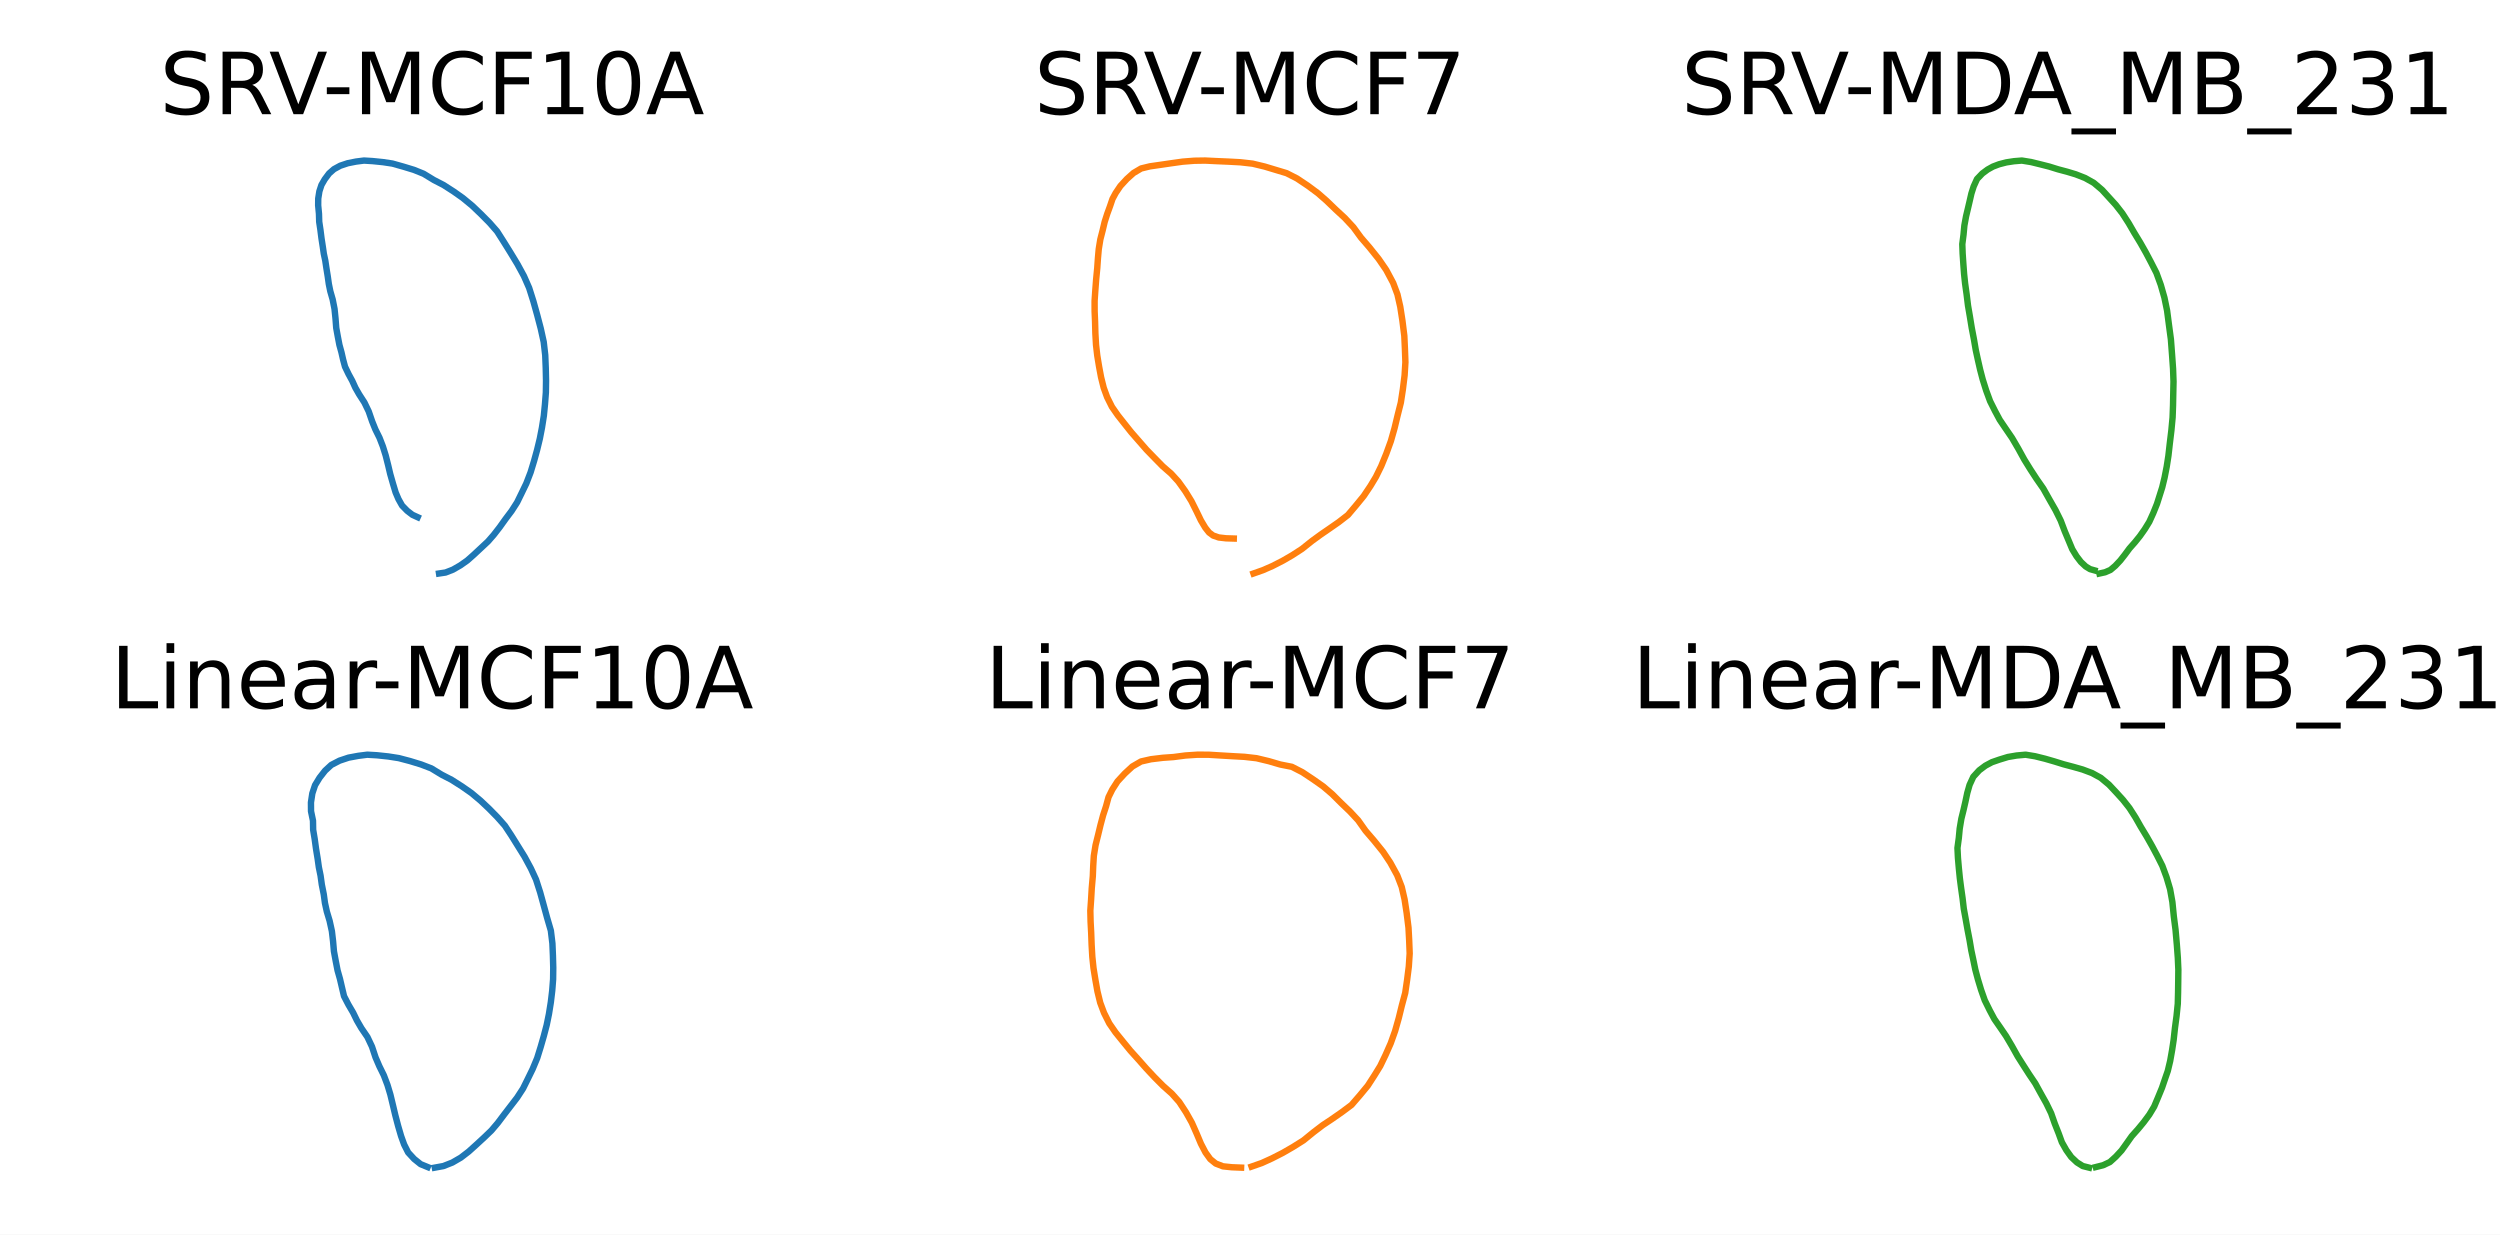
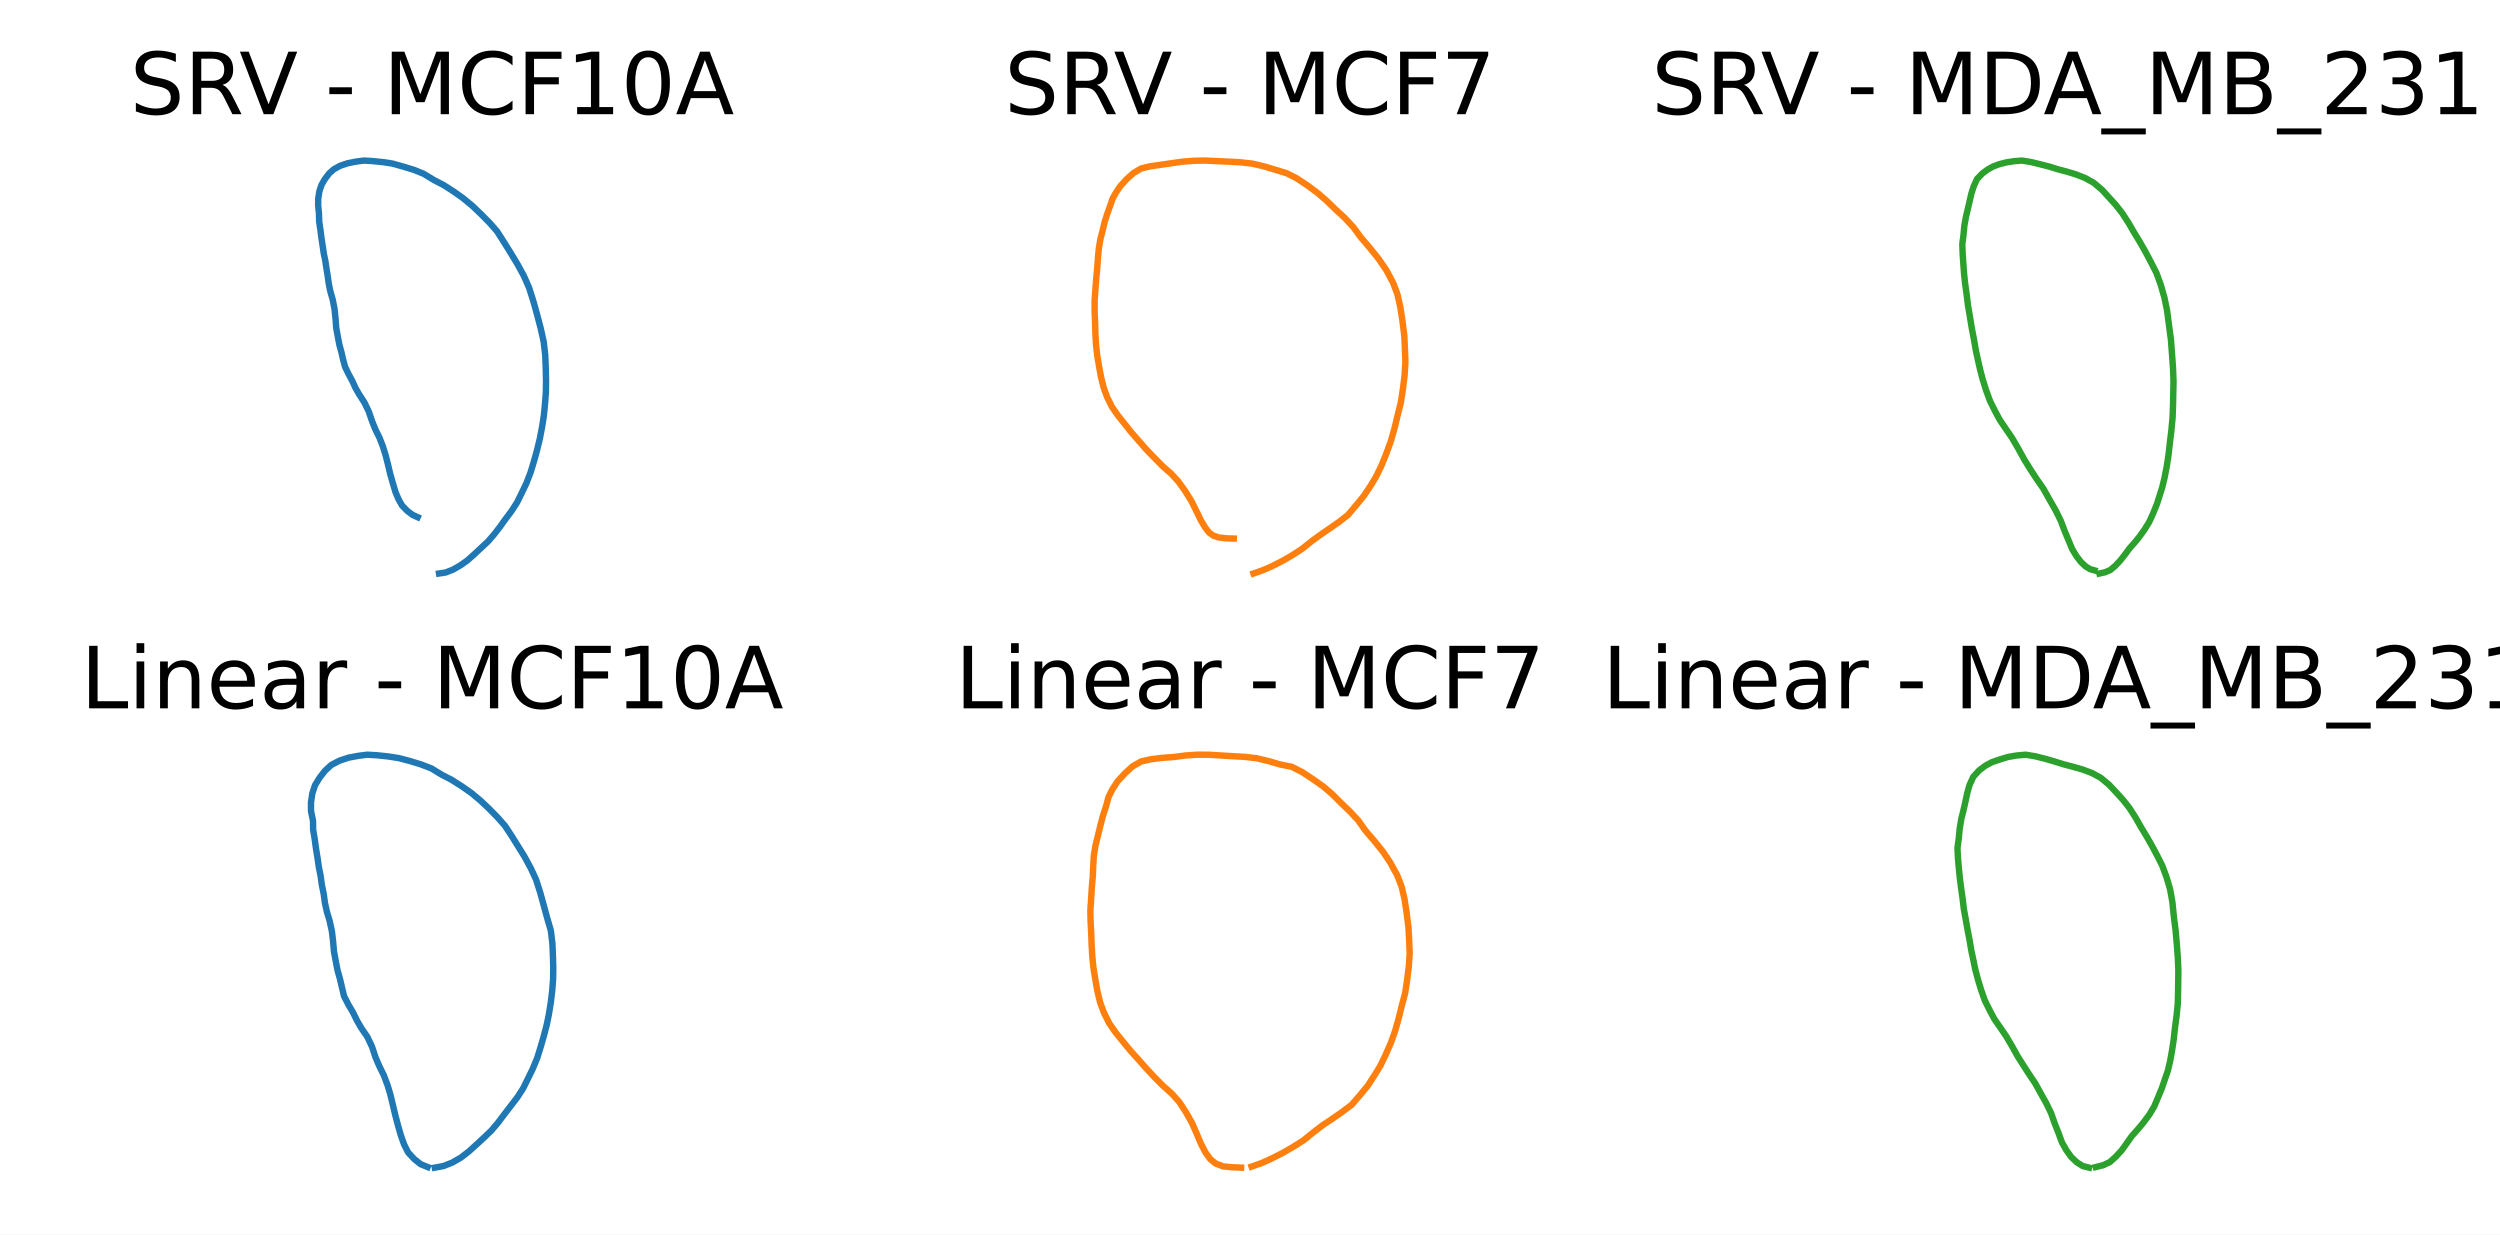
<svg xmlns="http://www.w3.org/2000/svg" xmlns:xlink="http://www.w3.org/1999/xlink" width="583.2pt" height="288pt" viewBox="0 0 583.2 288" version="1.1">
  <defs>
    <style type="text/css">*{stroke-linejoin: round; stroke-linecap: butt}</style>
  </defs>
  <g id="figure_1">
    <g id="patch_1">
      <path d="M 0 288  L 583.2 288  L 583.2 0  L 0 0  z " style="fill: #ffffff" />
    </g>
    <g id="axes_1">
      <g id="line2d_1">
-         <path d="M 97.434 120.652  L 96.198 120.088  L 94.986 119.154  L 93.793 117.932  L 92.954 116.433  L 92.29 114.876  L 91.674 112.826  L 91.031 110.575  L 90.557 108.565  L 89.976 106.261  L 89.311 104.131  L 88.527 102.111  L 87.575 100.188  L 86.816 98.304  L 86.01 95.968  L 85.013 93.906  L 83.773 91.981  L 82.893 90.437  L 82.178 88.857  L 81.323 87.284  L 80.487 85.546  L 80.035 83.868  L 79.654 82.193  L 79.174 80.444  L 78.797 78.485  L 78.437 76.501  L 78.268 74.304  L 78.039 72.073  L 77.602 69.853  L 77.051 67.935  L 76.705 66.245  L 76.458 64.495  L 76.148 62.578  L 75.877 60.777  L 75.536 59.179  L 75.307 57.596  L 74.995 55.582  L 74.743 53.584  L 74.464 51.737  L 74.41 49.88  L 74.222 47.909  L 74.237 46.318  L 74.503 44.638  L 74.988 43.152  L 75.758 41.821  L 76.771 40.462  L 77.903 39.464  L 79.378 38.659  L 81.134 38.073  L 83.046 37.694  L 84.906 37.456  L 86.889 37.575  L 89.309 37.82  L 91.545 38.156  L 94.111 38.878  L 96.565 39.626  L 98.819 40.534  L 101.215 41.992  L 103.474 43.159  L 105.846 44.687  L 107.938 46.161  L 110.158 47.991  L 112.219 49.961  L 114.218 51.978  L 115.958 53.966  L 117.487 56.362  L 119.07 58.907  L 120.706 61.609  L 122.22 64.387  L 123.436 67.158  L 124.428 70.288  L 125.313 73.468  L 126.143 76.631  L 126.836 79.771  L 127.191 82.855  L 127.314 85.907  L 127.378 88.838  L 127.341 91.552  L 127.13 94.293  L 126.867 96.981  L 126.43 99.754  L 125.93 102.33  L 125.297 104.943  L 124.589 107.519  L 123.782 110.17  L 122.782 112.771  L 121.715 114.98  L 120.635 117.187  L 119.34 119.206  L 117.912 121.103  L 116.564 122.988  L 115.188 124.761  L 113.822 126.326  L 112.263 127.785  L 110.505 129.425  L 108.996 130.76  L 107.377 131.897  L 105.665 132.884  L 103.944 133.556  L 102.424 133.784  " clip-path="url(#pf5c156cb3f)" style="fill: none; stroke: #1f77b4; stroke-width: 1.5; stroke-linecap: square" />
+         <path d="M 97.434 120.652  L 96.198 120.088  L 94.986 119.154  L 93.793 117.932  L 92.954 116.433  L 92.29 114.876  L 91.674 112.826  L 91.031 110.575  L 90.557 108.565  L 89.976 106.261  L 89.311 104.131  L 88.527 102.111  L 87.575 100.188  L 86.816 98.304  L 86.01 95.968  L 85.013 93.906  L 83.773 91.981  L 82.893 90.437  L 82.178 88.857  L 81.323 87.284  L 80.487 85.546  L 80.035 83.868  L 79.654 82.193  L 79.174 80.444  L 78.797 78.485  L 78.437 76.501  L 78.268 74.304  L 78.039 72.073  L 77.602 69.853  L 77.051 67.935  L 76.705 66.245  L 76.458 64.495  L 76.148 62.578  L 75.877 60.777  L 75.536 59.179  L 75.307 57.596  L 74.995 55.582  L 74.743 53.584  L 74.464 51.737  L 74.41 49.88  L 74.222 47.909  L 74.237 46.318  L 74.503 44.638  L 74.988 43.152  L 75.758 41.821  L 76.771 40.462  L 77.903 39.464  L 79.378 38.659  L 81.134 38.073  L 83.046 37.694  L 84.906 37.456  L 86.889 37.575  L 89.309 37.82  L 91.545 38.156  L 94.111 38.878  L 96.565 39.626  L 98.819 40.534  L 101.215 41.992  L 103.474 43.159  L 105.846 44.687  L 107.938 46.161  L 110.158 47.991  L 112.219 49.961  L 114.218 51.978  L 115.958 53.966  L 117.487 56.362  L 119.07 58.907  L 120.706 61.609  L 122.22 64.387  L 123.436 67.158  L 124.428 70.288  L 125.313 73.468  L 126.143 76.631  L 126.836 79.771  L 127.191 82.855  L 127.314 85.907  L 127.378 88.838  L 127.341 91.552  L 127.13 94.293  L 126.867 96.981  L 126.43 99.754  L 125.93 102.33  L 125.297 104.943  L 124.589 107.519  L 123.782 110.17  L 122.782 112.771  L 121.715 114.98  L 120.635 117.187  L 119.34 119.206  L 117.912 121.103  L 116.564 122.988  L 115.188 124.761  L 113.822 126.326  L 112.263 127.785  L 110.505 129.425  L 108.996 130.76  L 107.377 131.897  L 105.665 132.884  L 103.944 133.556  L 102.424 133.784  " clip-path="url(#p177a80206d)" style="fill: none; stroke: #1f77b4; stroke-width: 1.5; stroke-linecap: square" />
      </g>
      <g id="text_1">
-         <g transform="translate(37.26406 26.64) scale(0.2 -0.2)">
+         <g transform="translate(30.32031 26.64) scale(0.2 -0.2)">
          <defs>
            <path id="DejaVuSans-53" d="M 3425 4513  L 3425 3897  Q 3066 4069 2747 4153  Q 2428 4238 2131 4238  Q 1616 4238 1336 4038  Q 1056 3838 1056 3469  Q 1056 3159 1242 3001  Q 1428 2844 1947 2747  L 2328 2669  Q 3034 2534 3370 2195  Q 3706 1856 3706 1288  Q 3706 609 3251 259  Q 2797 -91 1919 -91  Q 1588 -91 1214 -16  Q 841 59 441 206  L 441 856  Q 825 641 1194 531  Q 1563 422 1919 422  Q 2459 422 2753 634  Q 3047 847 3047 1241  Q 3047 1584 2836 1778  Q 2625 1972 2144 2069  L 1759 2144  Q 1053 2284 737 2584  Q 422 2884 422 3419  Q 422 4038 858 4394  Q 1294 4750 2059 4750  Q 2388 4750 2728 4690  Q 3069 4631 3425 4513  z " transform="scale(0.015625)" />
            <path id="DejaVuSans-52" d="M 2841 2188  Q 3044 2119 3236 1894  Q 3428 1669 3622 1275  L 4263 0  L 3584 0  L 2988 1197  Q 2756 1666 2539 1819  Q 2322 1972 1947 1972  L 1259 1972  L 1259 0  L 628 0  L 628 4666  L 2053 4666  Q 2853 4666 3247 4331  Q 3641 3997 3641 3322  Q 3641 2881 3436 2590  Q 3231 2300 2841 2188  z M 1259 4147  L 1259 2491  L 2053 2491  Q 2509 2491 2742 2702  Q 2975 2913 2975 3322  Q 2975 3731 2742 3939  Q 2509 4147 2053 4147  L 1259 4147  z " transform="scale(0.015625)" />
            <path id="DejaVuSans-56" d="M 1831 0  L 50 4666  L 709 4666  L 2188 738  L 3669 4666  L 4325 4666  L 2547 0  L 1831 0  z " transform="scale(0.015625)" />
+             <path id="DejaVuSans-20" transform="scale(0.015625)" />
            <path id="DejaVuSans-2d" d="M 313 2009  L 1997 2009  L 1997 1497  L 313 1497  L 313 2009  z " transform="scale(0.015625)" />
            <path id="DejaVuSans-4d" d="M 628 4666  L 1569 4666  L 2759 1491  L 3956 4666  L 4897 4666  L 4897 0  L 4281 0  L 4281 4097  L 3078 897  L 2444 897  L 1241 4097  L 1241 0  L 628 0  L 628 4666  z " transform="scale(0.015625)" />
            <path id="DejaVuSans-43" d="M 4122 4306  L 4122 3641  Q 3803 3938 3442 4084  Q 3081 4231 2675 4231  Q 1875 4231 1450 3742  Q 1025 3253 1025 2328  Q 1025 1406 1450 917  Q 1875 428 2675 428  Q 3081 428 3442 575  Q 3803 722 4122 1019  L 4122 359  Q 3791 134 3420 21  Q 3050 -91 2638 -91  Q 1578 -91 968 557  Q 359 1206 359 2328  Q 359 3453 968 4101  Q 1578 4750 2638 4750  Q 3056 4750 3426 4639  Q 3797 4528 4122 4306  z " transform="scale(0.015625)" />
            <path id="DejaVuSans-46" d="M 628 4666  L 3309 4666  L 3309 4134  L 1259 4134  L 1259 2759  L 3109 2759  L 3109 2228  L 1259 2228  L 1259 0  L 628 0  L 628 4666  z " transform="scale(0.015625)" />
            <path id="DejaVuSans-31" d="M 794 531  L 1825 531  L 1825 4091  L 703 3866  L 703 4441  L 1819 4666  L 2450 4666  L 2450 531  L 3481 531  L 3481 0  L 794 0  L 794 531  z " transform="scale(0.015625)" />
            <path id="DejaVuSans-30" d="M 2034 4250  Q 1547 4250 1301 3770  Q 1056 3291 1056 2328  Q 1056 1369 1301 889  Q 1547 409 2034 409  Q 2525 409 2770 889  Q 3016 1369 3016 2328  Q 3016 3291 2770 3770  Q 2525 4250 2034 4250  z M 2034 4750  Q 2819 4750 3233 4129  Q 3647 3509 3647 2328  Q 3647 1150 3233 529  Q 2819 -91 2034 -91  Q 1250 -91 836 529  Q 422 1150 422 2328  Q 422 3509 836 4129  Q 1250 4750 2034 4750  z " transform="scale(0.015625)" />
            <path id="DejaVuSans-41" d="M 2188 4044  L 1331 1722  L 3047 1722  L 2188 4044  z M 1831 4666  L 2547 4666  L 4325 0  L 3669 0  L 3244 1197  L 1141 1197  L 716 0  L 50 0  L 1831 4666  z " transform="scale(0.015625)" />
          </defs>
          <use xlink:href="#DejaVuSans-53" />
          <use xlink:href="#DejaVuSans-52" x="63.477" />
          <use xlink:href="#DejaVuSans-56" x="127.459" />
-           <use xlink:href="#DejaVuSans-2d" x="189.992" />
-           <use xlink:href="#DejaVuSans-4d" x="226.076" />
-           <use xlink:href="#DejaVuSans-43" x="312.355" />
-           <use xlink:href="#DejaVuSans-46" x="382.18" />
-           <use xlink:href="#DejaVuSans-31" x="439.699" />
-           <use xlink:href="#DejaVuSans-30" x="503.322" />
-           <use xlink:href="#DejaVuSans-41" x="566.945" />
+           <use xlink:href="#DejaVuSans-20" x="195.867" />
+           <use xlink:href="#DejaVuSans-2d" x="227.654" />
+           <use xlink:href="#DejaVuSans-20" x="263.738" />
+           <use xlink:href="#DejaVuSans-4d" x="295.525" />
+           <use xlink:href="#DejaVuSans-43" x="381.805" />
+           <use xlink:href="#DejaVuSans-46" x="451.629" />
+           <use xlink:href="#DejaVuSans-31" x="509.148" />
+           <use xlink:href="#DejaVuSans-30" x="572.771" />
+           <use xlink:href="#DejaVuSans-41" x="636.395" />
        </g>
      </g>
    </g>
    <g id="axes_2">
      <g id="line2d_2">
-         <path d="M 287.812 125.631  L 286.004 125.575  L 284.315 125.382  L 283.005 124.935  L 282.044 124.216  L 281.173 123.108  L 280.148 121.397  L 279.157 119.342  L 277.948 116.926  L 276.514 114.598  L 274.889 112.327  L 273.235 110.516  L 271.237 108.775  L 269.325 106.829  L 267.444 104.89  L 265.731 102.928  L 263.915 100.851  L 262.303 98.824  L 260.763 96.874  L 259.394 94.907  L 258.265 92.642  L 257.47 90.459  L 256.86 88.017  L 256.396 85.537  L 255.969 82.948  L 255.68 80.447  L 255.528 77.768  L 255.455 74.994  L 255.355 72.62  L 255.349 70.208  L 255.506 67.863  L 255.708 65.204  L 255.968 62.515  L 256.13 60.199  L 256.319 58.084  L 256.683 55.857  L 257.215 53.782  L 257.697 51.759  L 258.302 49.865  L 258.94 48.12  L 259.516 46.418  L 260.264 45.026  L 261.369 43.386  L 262.879 41.745  L 264.44 40.349  L 266.208 39.302  L 268.252 38.805  L 270.849 38.431  L 273.281 38.076  L 275.9 37.708  L 278.626 37.495  L 281.13 37.456  L 283.826 37.587  L 286.586 37.705  L 289.352 37.853  L 292.208 38.177  L 295.03 38.856  L 297.566 39.621  L 300.133 40.393  L 302.567 41.636  L 305.13 43.351  L 307.433 45.059  L 309.448 46.82  L 311.572 48.865  L 313.709 50.841  L 315.706 52.987  L 317.483 55.419  L 319.45 57.701  L 321.616 60.406  L 323.382 62.98  L 325.004 66.017  L 325.997 68.674  L 326.654 71.569  L 327.158 74.814  L 327.6 78.354  L 327.738 81.368  L 327.851 84.495  L 327.666 87.553  L 327.258 90.838  L 326.786 93.918  L 326.034 96.902  L 325.33 99.838  L 324.458 102.911  L 323.384 105.869  L 322.215 108.723  L 320.978 111.245  L 319.703 113.365  L 318.125 115.713  L 316.373 117.854  L 314.439 120.144  L 312.295 121.804  L 310.049 123.367  L 308.088 124.716  L 306.061 126.193  L 303.741 128.043  L 301.501 129.498  L 299.258 130.798  L 296.838 132.037  L 294.61 133.012  L 292.415 133.784  " clip-path="url(#p276fa86f96)" style="fill: none; stroke: #ff7f0e; stroke-width: 1.5; stroke-linecap: square" />
+         <path d="M 287.812 125.631  L 286.004 125.575  L 284.315 125.382  L 283.005 124.935  L 282.044 124.216  L 281.173 123.108  L 280.148 121.397  L 279.157 119.342  L 277.948 116.926  L 276.514 114.598  L 274.889 112.327  L 273.235 110.516  L 271.237 108.775  L 269.325 106.829  L 267.444 104.89  L 265.731 102.928  L 263.915 100.851  L 262.303 98.824  L 260.763 96.874  L 259.394 94.907  L 258.265 92.642  L 257.47 90.459  L 256.86 88.017  L 256.396 85.537  L 255.969 82.948  L 255.68 80.447  L 255.528 77.768  L 255.455 74.994  L 255.355 72.62  L 255.349 70.208  L 255.506 67.863  L 255.708 65.204  L 255.968 62.515  L 256.13 60.199  L 256.319 58.084  L 256.683 55.857  L 257.215 53.782  L 257.697 51.759  L 258.302 49.865  L 258.94 48.12  L 259.516 46.418  L 260.264 45.026  L 261.369 43.386  L 262.879 41.745  L 264.44 40.349  L 266.208 39.302  L 268.252 38.805  L 270.849 38.431  L 273.281 38.076  L 275.9 37.708  L 278.626 37.495  L 281.13 37.456  L 283.826 37.587  L 286.586 37.705  L 289.352 37.853  L 292.208 38.177  L 295.03 38.856  L 297.566 39.621  L 300.133 40.393  L 302.567 41.636  L 305.13 43.351  L 307.433 45.059  L 309.448 46.82  L 311.572 48.865  L 313.709 50.841  L 315.706 52.987  L 317.483 55.419  L 319.45 57.701  L 321.616 60.406  L 323.382 62.98  L 325.004 66.017  L 325.997 68.674  L 326.654 71.569  L 327.158 74.814  L 327.6 78.354  L 327.738 81.368  L 327.851 84.495  L 327.666 87.553  L 327.258 90.838  L 326.786 93.918  L 326.034 96.902  L 325.33 99.838  L 324.458 102.911  L 323.384 105.869  L 322.215 108.723  L 320.978 111.245  L 319.703 113.365  L 318.125 115.713  L 316.373 117.854  L 314.439 120.144  L 312.295 121.804  L 310.049 123.367  L 308.088 124.716  L 306.061 126.193  L 303.741 128.043  L 301.501 129.498  L 299.258 130.798  L 296.838 132.037  L 294.61 133.012  L 292.415 133.784  " clip-path="url(#pd1ca0f67b5)" style="fill: none; stroke: #ff7f0e; stroke-width: 1.5; stroke-linecap: square" />
      </g>
      <g id="text_2">
-         <g transform="translate(241.2672 26.64) scale(0.2 -0.2)">
+         <g transform="translate(234.3234 26.64) scale(0.2 -0.2)">
          <defs>
            <path id="DejaVuSans-37" d="M 525 4666  L 3525 4666  L 3525 4397  L 1831 0  L 1172 0  L 2766 4134  L 525 4134  L 525 4666  z " transform="scale(0.015625)" />
          </defs>
          <use xlink:href="#DejaVuSans-53" />
          <use xlink:href="#DejaVuSans-52" x="63.477" />
          <use xlink:href="#DejaVuSans-56" x="127.459" />
-           <use xlink:href="#DejaVuSans-2d" x="189.992" />
-           <use xlink:href="#DejaVuSans-4d" x="226.076" />
-           <use xlink:href="#DejaVuSans-43" x="312.355" />
-           <use xlink:href="#DejaVuSans-46" x="382.18" />
-           <use xlink:href="#DejaVuSans-37" x="439.699" />
+           <use xlink:href="#DejaVuSans-20" x="195.867" />
+           <use xlink:href="#DejaVuSans-2d" x="227.654" />
+           <use xlink:href="#DejaVuSans-20" x="263.738" />
+           <use xlink:href="#DejaVuSans-4d" x="295.525" />
+           <use xlink:href="#DejaVuSans-43" x="381.805" />
+           <use xlink:href="#DejaVuSans-46" x="451.629" />
+           <use xlink:href="#DejaVuSans-37" x="509.148" />
        </g>
      </g>
    </g>
    <g id="axes_3">
      <g id="line2d_3">
-         <path d="M 488.597 133.053  L 487.565 132.764  L 486.554 132.146  L 485.444 131.102  L 484.411 129.757  L 483.423 128.135  L 482.616 126.201  L 481.664 123.935  L 480.726 121.453  L 479.522 119.022  L 478.045 116.435  L 476.664 113.972  L 475.089 111.708  L 473.655 109.511  L 472.224 107.197  L 470.836 104.669  L 469.366 102.151  L 467.908 100.018  L 466.507 97.951  L 465.414 95.913  L 464.25 93.592  L 463.331 91.089  L 462.52 88.502  L 461.918 86.204  L 461.38 83.839  L 460.906 81.651  L 460.485 79.19  L 459.964 76.479  L 459.528 73.798  L 459.097 71.292  L 458.774 68.669  L 458.415 66.115  L 458.186 63.933  L 458.01 61.598  L 457.845 59.153  L 457.765 56.952  L 458.051 54.738  L 458.248 52.618  L 458.638 50.479  L 459.088 48.591  L 459.493 46.861  L 459.891 45.133  L 460.419 43.481  L 461.2 41.762  L 462.43 40.476  L 463.672 39.552  L 464.916 38.861  L 466.356 38.316  L 468.032 37.882  L 469.816 37.606  L 471.669 37.456  L 473.824 37.806  L 476.107 38.368  L 478.054 38.862  L 480.106 39.5  L 482.227 40.063  L 484.243 40.671  L 486.424 41.527  L 488.448 42.665  L 490.364 44.287  L 492.038 46.12  L 493.561 47.793  L 495.094 49.757  L 496.58 52.058  L 497.832 54.226  L 499.302 56.642  L 500.586 58.914  L 501.81 61.228  L 503.049 63.662  L 504.065 66.457  L 504.915 69.435  L 505.536 72.446  L 505.997 75.975  L 506.427 79.177  L 506.702 82.83  L 506.93 86.047  L 507.035 89.026  L 506.976 91.866  L 506.923 94.565  L 506.823 97.37  L 506.542 100.383  L 506.175 103.414  L 505.849 106.299  L 505.454 108.834  L 504.955 111.399  L 504.406 113.67  L 503.848 115.436  L 503.186 117.532  L 502.302 119.721  L 501.387 121.734  L 500.331 123.451  L 499.198 125.056  L 498.045 126.489  L 496.775 127.927  L 495.67 129.42  L 494.624 130.751  L 493.448 132.001  L 492.321 132.956  L 491.079 133.497  L 489.769 133.784  " clip-path="url(#pbb6dd7f4fd)" style="fill: none; stroke: #2ca02c; stroke-width: 1.5; stroke-linecap: square" />
+         <path d="M 488.597 133.053  L 487.565 132.764  L 486.554 132.146  L 485.444 131.102  L 484.411 129.757  L 483.423 128.135  L 482.616 126.201  L 481.664 123.935  L 480.726 121.453  L 479.522 119.022  L 478.045 116.435  L 476.664 113.972  L 475.089 111.708  L 473.655 109.511  L 472.224 107.197  L 470.836 104.669  L 469.366 102.151  L 467.908 100.018  L 466.507 97.951  L 465.414 95.913  L 464.25 93.592  L 463.331 91.089  L 462.52 88.502  L 461.918 86.204  L 461.38 83.839  L 460.906 81.651  L 460.485 79.19  L 459.964 76.479  L 459.528 73.798  L 459.097 71.292  L 458.774 68.669  L 458.415 66.115  L 458.186 63.933  L 458.01 61.598  L 457.845 59.153  L 457.765 56.952  L 458.051 54.738  L 458.248 52.618  L 458.638 50.479  L 459.088 48.591  L 459.493 46.861  L 459.891 45.133  L 460.419 43.481  L 461.2 41.762  L 462.43 40.476  L 463.672 39.552  L 464.916 38.861  L 466.356 38.316  L 468.032 37.882  L 469.816 37.606  L 471.669 37.456  L 473.824 37.806  L 476.107 38.368  L 478.054 38.862  L 480.106 39.5  L 482.227 40.063  L 484.243 40.671  L 486.424 41.527  L 488.448 42.665  L 490.364 44.287  L 492.038 46.12  L 493.561 47.793  L 495.094 49.757  L 496.58 52.058  L 497.832 54.226  L 499.302 56.642  L 500.586 58.914  L 501.81 61.228  L 503.049 63.662  L 504.065 66.457  L 504.915 69.435  L 505.536 72.446  L 505.997 75.975  L 506.427 79.177  L 506.702 82.83  L 506.93 86.047  L 507.035 89.026  L 506.976 91.866  L 506.923 94.565  L 506.823 97.37  L 506.542 100.383  L 506.175 103.414  L 505.849 106.299  L 505.454 108.834  L 504.955 111.399  L 504.406 113.67  L 503.848 115.436  L 503.186 117.532  L 502.302 119.721  L 501.387 121.734  L 500.331 123.451  L 499.198 125.056  L 498.045 126.489  L 496.775 127.927  L 495.67 129.42  L 494.624 130.751  L 493.448 132.001  L 492.321 132.956  L 491.079 133.497  L 489.769 133.784  " clip-path="url(#p132cbd2ad8)" style="fill: none; stroke: #2ca02c; stroke-width: 1.5; stroke-linecap: square" />
      </g>
      <g id="text_3">
-         <g transform="translate(392.2219 26.64) scale(0.2 -0.2)">
+         <g transform="translate(385.2781 26.64) scale(0.2 -0.2)">
          <defs>
            <path id="DejaVuSans-44" d="M 1259 4147  L 1259 519  L 2022 519  Q 2988 519 3436 956  Q 3884 1394 3884 2338  Q 3884 3275 3436 3711  Q 2988 4147 2022 4147  L 1259 4147  z M 628 4666  L 1925 4666  Q 3281 4666 3915 4102  Q 4550 3538 4550 2338  Q 4550 1131 3912 565  Q 3275 0 1925 0  L 628 0  L 628 4666  z " transform="scale(0.015625)" />
            <path id="DejaVuSans-5f" d="M 3263 -1063  L 3263 -1509  L -63 -1509  L -63 -1063  L 3263 -1063  z " transform="scale(0.015625)" />
            <path id="DejaVuSans-42" d="M 1259 2228  L 1259 519  L 2272 519  Q 2781 519 3026 730  Q 3272 941 3272 1375  Q 3272 1813 3026 2020  Q 2781 2228 2272 2228  L 1259 2228  z M 1259 4147  L 1259 2741  L 2194 2741  Q 2656 2741 2882 2914  Q 3109 3088 3109 3444  Q 3109 3797 2882 3972  Q 2656 4147 2194 4147  L 1259 4147  z M 628 4666  L 2241 4666  Q 2963 4666 3353 4366  Q 3744 4066 3744 3513  Q 3744 3084 3544 2831  Q 3344 2578 2956 2516  Q 3422 2416 3680 2098  Q 3938 1781 3938 1306  Q 3938 681 3513 340  Q 3088 0 2303 0  L 628 0  L 628 4666  z " transform="scale(0.015625)" />
            <path id="DejaVuSans-32" d="M 1228 531  L 3431 531  L 3431 0  L 469 0  L 469 531  Q 828 903 1448 1529  Q 2069 2156 2228 2338  Q 2531 2678 2651 2914  Q 2772 3150 2772 3378  Q 2772 3750 2511 3984  Q 2250 4219 1831 4219  Q 1534 4219 1204 4116  Q 875 4013 500 3803  L 500 4441  Q 881 4594 1212 4672  Q 1544 4750 1819 4750  Q 2544 4750 2975 4387  Q 3406 4025 3406 3419  Q 3406 3131 3298 2873  Q 3191 2616 2906 2266  Q 2828 2175 2409 1742  Q 1991 1309 1228 531  z " transform="scale(0.015625)" />
            <path id="DejaVuSans-33" d="M 2597 2516  Q 3050 2419 3304 2112  Q 3559 1806 3559 1356  Q 3559 666 3084 287  Q 2609 -91 1734 -91  Q 1441 -91 1130 -33  Q 819 25 488 141  L 488 750  Q 750 597 1062 519  Q 1375 441 1716 441  Q 2309 441 2620 675  Q 2931 909 2931 1356  Q 2931 1769 2642 2001  Q 2353 2234 1838 2234  L 1294 2234  L 1294 2753  L 1863 2753  Q 2328 2753 2575 2939  Q 2822 3125 2822 3475  Q 2822 3834 2567 4026  Q 2313 4219 1838 4219  Q 1578 4219 1281 4162  Q 984 4106 628 3988  L 628 4550  Q 988 4650 1302 4700  Q 1616 4750 1894 4750  Q 2613 4750 3031 4423  Q 3450 4097 3450 3541  Q 3450 3153 3228 2886  Q 3006 2619 2597 2516  z " transform="scale(0.015625)" />
          </defs>
          <use xlink:href="#DejaVuSans-53" />
          <use xlink:href="#DejaVuSans-52" x="63.477" />
          <use xlink:href="#DejaVuSans-56" x="127.459" />
-           <use xlink:href="#DejaVuSans-2d" x="189.992" />
-           <use xlink:href="#DejaVuSans-4d" x="226.076" />
-           <use xlink:href="#DejaVuSans-44" x="312.355" />
-           <use xlink:href="#DejaVuSans-41" x="387.607" />
-           <use xlink:href="#DejaVuSans-5f" x="456.016" />
-           <use xlink:href="#DejaVuSans-4d" x="506.016" />
-           <use xlink:href="#DejaVuSans-42" x="592.295" />
-           <use xlink:href="#DejaVuSans-5f" x="660.898" />
-           <use xlink:href="#DejaVuSans-32" x="710.898" />
-           <use xlink:href="#DejaVuSans-33" x="774.521" />
-           <use xlink:href="#DejaVuSans-31" x="838.145" />
+           <use xlink:href="#DejaVuSans-20" x="195.867" />
+           <use xlink:href="#DejaVuSans-2d" x="227.654" />
+           <use xlink:href="#DejaVuSans-20" x="263.738" />
+           <use xlink:href="#DejaVuSans-4d" x="295.525" />
+           <use xlink:href="#DejaVuSans-44" x="381.805" />
+           <use xlink:href="#DejaVuSans-41" x="457.057" />
+           <use xlink:href="#DejaVuSans-5f" x="525.465" />
+           <use xlink:href="#DejaVuSans-4d" x="575.465" />
+           <use xlink:href="#DejaVuSans-42" x="661.744" />
+           <use xlink:href="#DejaVuSans-5f" x="730.348" />
+           <use xlink:href="#DejaVuSans-32" x="780.348" />
+           <use xlink:href="#DejaVuSans-33" x="843.971" />
+           <use xlink:href="#DejaVuSans-31" x="907.594" />
        </g>
      </g>
    </g>
    <g id="axes_4">
      <g id="line2d_4">
-         <path d="M 99.757 272.246  L 98.12 271.574  L 96.615 270.365  L 95.212 268.845  L 94.274 266.991  L 93.566 265.024  L 92.881 262.681  L 92.216 260.154  L 91.667 257.84  L 91.069 255.359  L 90.394 253.11  L 89.54 250.851  L 88.491 248.718  L 87.6 246.647  L 86.778 244.167  L 85.716 241.919  L 84.304 239.847  L 83.259 238.049  L 82.366 236.217  L 81.266 234.342  L 80.253 232.382  L 79.78 230.386  L 79.306 228.359  L 78.746 226.371  L 78.309 224.135  L 77.901 221.927  L 77.697 219.582  L 77.422 217.227  L 76.892 214.818  L 76.241 212.641  L 75.805 210.669  L 75.529 208.646  L 75.074 206.37  L 74.778 204.255  L 74.382 202.315  L 74.104 200.34  L 73.72 197.997  L 73.403 195.683  L 73.049 193.561  L 73.015 191.453  L 72.556 189.25  L 72.538 187.2  L 72.859 185.084  L 73.495 183.165  L 74.557 181.42  L 75.836 179.782  L 77.289 178.441  L 79.209 177.446  L 81.313 176.744  L 83.574 176.324  L 85.679 176.056  L 87.956 176.188  L 90.595 176.469  L 93.033 176.852  L 95.656 177.543  L 98.242 178.335  L 100.609 179.244  L 103.026 180.715  L 105.364 181.922  L 107.811 183.482  L 109.969 184.991  L 112.096 186.772  L 114.103 188.667  L 116.033 190.635  L 117.774 192.605  L 119.286 194.894  L 120.785 197.302  L 122.372 199.855  L 123.841 202.574  L 125.046 205.184  L 126.01 208.183  L 126.825 211.143  L 127.644 214.148  L 128.503 217.093  L 128.864 220.073  L 128.987 222.951  L 129.062 225.752  L 129.028 228.441  L 128.82 231.114  L 128.5 233.782  L 128.056 236.551  L 127.534 239.105  L 126.853 241.703  L 126.125 244.23  L 125.315 246.833  L 124.256 249.378  L 123.142 251.661  L 122.019 253.926  L 120.651 256.033  L 119.094 258.063  L 117.574 260.04  L 116.12 261.974  L 114.644 263.711  L 112.948 265.345  L 111.033 267.11  L 109.339 268.638  L 107.497 270.054  L 105.519 271.201  L 103.434 272.018  L 101.442 272.384  " clip-path="url(#pea4532d7de)" style="fill: none; stroke: #1f77b4; stroke-width: 1.5; stroke-linecap: square" />
+         <path d="M 99.757 272.246  L 98.12 271.574  L 96.615 270.365  L 95.212 268.845  L 94.274 266.991  L 93.566 265.024  L 92.881 262.681  L 92.216 260.154  L 91.667 257.84  L 91.069 255.359  L 90.394 253.11  L 89.54 250.851  L 88.491 248.718  L 87.6 246.647  L 86.778 244.167  L 85.716 241.919  L 84.304 239.847  L 83.259 238.049  L 82.366 236.217  L 81.266 234.342  L 80.253 232.382  L 79.78 230.386  L 79.306 228.359  L 78.746 226.371  L 78.309 224.135  L 77.901 221.927  L 77.697 219.582  L 77.422 217.227  L 76.892 214.818  L 76.241 212.641  L 75.805 210.669  L 75.529 208.646  L 75.074 206.37  L 74.778 204.255  L 74.382 202.315  L 74.104 200.34  L 73.72 197.997  L 73.403 195.683  L 73.049 193.561  L 73.015 191.453  L 72.556 189.25  L 72.538 187.2  L 72.859 185.084  L 73.495 183.165  L 74.557 181.42  L 75.836 179.782  L 77.289 178.441  L 79.209 177.446  L 81.313 176.744  L 83.574 176.324  L 85.679 176.056  L 87.956 176.188  L 90.595 176.469  L 93.033 176.852  L 95.656 177.543  L 98.242 178.335  L 100.609 179.244  L 103.026 180.715  L 105.364 181.922  L 107.811 183.482  L 109.969 184.991  L 112.096 186.772  L 114.103 188.667  L 116.033 190.635  L 117.774 192.605  L 119.286 194.894  L 120.785 197.302  L 122.372 199.855  L 123.841 202.574  L 125.046 205.184  L 126.01 208.183  L 126.825 211.143  L 127.644 214.148  L 128.503 217.093  L 128.864 220.073  L 128.987 222.951  L 129.062 225.752  L 129.028 228.441  L 128.82 231.114  L 128.5 233.782  L 128.056 236.551  L 127.534 239.105  L 126.853 241.703  L 126.125 244.23  L 125.315 246.833  L 124.256 249.378  L 123.142 251.661  L 122.019 253.926  L 120.651 256.033  L 119.094 258.063  L 117.574 260.04  L 116.12 261.974  L 114.644 263.711  L 112.948 265.345  L 111.033 267.11  L 109.339 268.638  L 107.497 270.054  L 105.519 271.201  L 103.434 272.018  L 101.442 272.384  " clip-path="url(#pce73a837b9)" style="fill: none; stroke: #1f77b4; stroke-width: 1.5; stroke-linecap: square" />
      </g>
      <g id="text_4">
-         <g transform="translate(25.82187 165.24) scale(0.2 -0.2)">
+         <g transform="translate(18.82812 165.24) scale(0.2 -0.2)">
          <defs>
            <path id="DejaVuSans-4c" d="M 628 4666  L 1259 4666  L 1259 531  L 3531 531  L 3531 0  L 628 0  L 628 4666  z " transform="scale(0.015625)" />
            <path id="DejaVuSans-69" d="M 603 3500  L 1178 3500  L 1178 0  L 603 0  L 603 3500  z M 603 4863  L 1178 4863  L 1178 4134  L 603 4134  L 603 4863  z " transform="scale(0.015625)" />
            <path id="DejaVuSans-6e" d="M 3513 2113  L 3513 0  L 2938 0  L 2938 2094  Q 2938 2591 2744 2837  Q 2550 3084 2163 3084  Q 1697 3084 1428 2787  Q 1159 2491 1159 1978  L 1159 0  L 581 0  L 581 3500  L 1159 3500  L 1159 2956  Q 1366 3272 1645 3428  Q 1925 3584 2291 3584  Q 2894 3584 3203 3211  Q 3513 2838 3513 2113  z " transform="scale(0.015625)" />
            <path id="DejaVuSans-65" d="M 3597 1894  L 3597 1613  L 953 1613  Q 991 1019 1311 708  Q 1631 397 2203 397  Q 2534 397 2845 478  Q 3156 559 3463 722  L 3463 178  Q 3153 47 2828 -22  Q 2503 -91 2169 -91  Q 1331 -91 842 396  Q 353 884 353 1716  Q 353 2575 817 3079  Q 1281 3584 2069 3584  Q 2775 3584 3186 3129  Q 3597 2675 3597 1894  z M 3022 2063  Q 3016 2534 2758 2815  Q 2500 3097 2075 3097  Q 1594 3097 1305 2825  Q 1016 2553 972 2059  L 3022 2063  z " transform="scale(0.015625)" />
            <path id="DejaVuSans-61" d="M 2194 1759  Q 1497 1759 1228 1600  Q 959 1441 959 1056  Q 959 750 1161 570  Q 1363 391 1709 391  Q 2188 391 2477 730  Q 2766 1069 2766 1631  L 2766 1759  L 2194 1759  z M 3341 1997  L 3341 0  L 2766 0  L 2766 531  Q 2569 213 2275 61  Q 1981 -91 1556 -91  Q 1019 -91 701 211  Q 384 513 384 1019  Q 384 1609 779 1909  Q 1175 2209 1959 2209  L 2766 2209  L 2766 2266  Q 2766 2663 2505 2880  Q 2244 3097 1772 3097  Q 1472 3097 1187 3025  Q 903 2953 641 2809  L 641 3341  Q 956 3463 1253 3523  Q 1550 3584 1831 3584  Q 2591 3584 2966 3190  Q 3341 2797 3341 1997  z " transform="scale(0.015625)" />
            <path id="DejaVuSans-72" d="M 2631 2963  Q 2534 3019 2420 3045  Q 2306 3072 2169 3072  Q 1681 3072 1420 2755  Q 1159 2438 1159 1844  L 1159 0  L 581 0  L 581 3500  L 1159 3500  L 1159 2956  Q 1341 3275 1631 3429  Q 1922 3584 2338 3584  Q 2397 3584 2469 3576  Q 2541 3569 2628 3553  L 2631 2963  z " transform="scale(0.015625)" />
          </defs>
          <use xlink:href="#DejaVuSans-4c" />
          <use xlink:href="#DejaVuSans-69" x="55.713" />
          <use xlink:href="#DejaVuSans-6e" x="83.496" />
          <use xlink:href="#DejaVuSans-65" x="146.875" />
          <use xlink:href="#DejaVuSans-61" x="208.398" />
          <use xlink:href="#DejaVuSans-72" x="269.678" />
-           <use xlink:href="#DejaVuSans-2d" x="304.416" />
-           <use xlink:href="#DejaVuSans-4d" x="340.5" />
-           <use xlink:href="#DejaVuSans-43" x="426.779" />
-           <use xlink:href="#DejaVuSans-46" x="496.604" />
-           <use xlink:href="#DejaVuSans-31" x="554.123" />
-           <use xlink:href="#DejaVuSans-30" x="617.746" />
-           <use xlink:href="#DejaVuSans-41" x="681.369" />
+           <use xlink:href="#DejaVuSans-20" x="310.791" />
+           <use xlink:href="#DejaVuSans-2d" x="342.578" />
+           <use xlink:href="#DejaVuSans-20" x="378.662" />
+           <use xlink:href="#DejaVuSans-4d" x="410.449" />
+           <use xlink:href="#DejaVuSans-43" x="496.729" />
+           <use xlink:href="#DejaVuSans-46" x="566.553" />
+           <use xlink:href="#DejaVuSans-31" x="624.072" />
+           <use xlink:href="#DejaVuSans-30" x="687.695" />
+           <use xlink:href="#DejaVuSans-41" x="751.318" />
        </g>
      </g>
    </g>
    <g id="axes_5">
      <g id="line2d_5">
-         <path d="M 289.52 272.384  L 287.362 272.296  L 285.285 272.081  L 283.6 271.427  L 282.328 270.392  L 281.227 268.865  L 280.151 266.806  L 279.183 264.503  L 278.032 261.901  L 276.659 259.459  L 275.085 257.053  L 273.379 255.138  L 271.289 253.278  L 269.285 251.259  L 267.396 249.24  L 265.605 247.209  L 263.683 245.076  L 261.937 242.944  L 260.23 240.839  L 258.779 238.739  L 257.544 236.283  L 256.656 233.907  L 256.012 231.271  L 255.542 228.623  L 255.091 225.836  L 254.815 223.2  L 254.654 220.401  L 254.55 217.594  L 254.413 215.005  L 254.352 212.442  L 254.529 209.888  L 254.687 207.179  L 254.931 204.394  L 255.028 201.945  L 255.168 199.652  L 255.57 197.168  L 256.163 194.783  L 256.721 192.471  L 257.328 190.195  L 258.019 188.083  L 258.597 185.955  L 259.469 184.188  L 260.701 182.273  L 262.388 180.448  L 264.153 178.812  L 266.175 177.639  L 268.5 177.112  L 271.256 176.78  L 273.74 176.606  L 276.532 176.242  L 279.315 176.056  L 281.936 176.063  L 284.717 176.235  L 287.534 176.401  L 290.319 176.556  L 293.127 176.876  L 296.015 177.57  L 298.649 178.343  L 301.363 178.881  L 303.808 180.131  L 306.305 181.789  L 308.647 183.435  L 310.762 185.24  L 312.854 187.326  L 314.927 189.312  L 316.834 191.363  L 318.556 193.798  L 320.517 196.081  L 322.655 198.726  L 324.33 201.239  L 325.945 204.191  L 326.994 206.91  L 327.662 209.817  L 328.146 212.978  L 328.574 216.417  L 328.729 219.326  L 328.848 222.425  L 328.647 225.473  L 328.25 228.606  L 327.808 231.632  L 327.017 234.582  L 326.305 237.487  L 325.444 240.523  L 324.428 243.374  L 323.217 246.116  L 321.984 248.673  L 320.6 250.915  L 319.075 253.276  L 317.256 255.479  L 315.285 257.758  L 313.015 259.449  L 310.679 261.077  L 308.567 262.482  L 306.456 264.089  L 304.066 266.031  L 301.635 267.563  L 299.236 268.947  L 296.728 270.227  L 294.359 271.306  L 291.972 272.14  " clip-path="url(#p2b2d790596)" style="fill: none; stroke: #ff7f0e; stroke-width: 1.5; stroke-linecap: square" />
+         <path d="M 289.52 272.384  L 287.362 272.296  L 285.285 272.081  L 283.6 271.427  L 282.328 270.392  L 281.227 268.865  L 280.151 266.806  L 279.183 264.503  L 278.032 261.901  L 276.659 259.459  L 275.085 257.053  L 273.379 255.138  L 271.289 253.278  L 269.285 251.259  L 267.396 249.24  L 265.605 247.209  L 263.683 245.076  L 261.937 242.944  L 260.23 240.839  L 258.779 238.739  L 257.544 236.283  L 256.656 233.907  L 256.012 231.271  L 255.542 228.623  L 255.091 225.836  L 254.815 223.2  L 254.654 220.401  L 254.55 217.594  L 254.413 215.005  L 254.352 212.442  L 254.529 209.888  L 254.687 207.179  L 254.931 204.394  L 255.028 201.945  L 255.168 199.652  L 255.57 197.168  L 256.163 194.783  L 256.721 192.471  L 257.328 190.195  L 258.019 188.083  L 258.597 185.955  L 259.469 184.188  L 260.701 182.273  L 262.388 180.448  L 264.153 178.812  L 266.175 177.639  L 268.5 177.112  L 271.256 176.78  L 273.74 176.606  L 276.532 176.242  L 279.315 176.056  L 281.936 176.063  L 284.717 176.235  L 287.534 176.401  L 290.319 176.556  L 293.127 176.876  L 296.015 177.57  L 298.649 178.343  L 301.363 178.881  L 303.808 180.131  L 306.305 181.789  L 308.647 183.435  L 310.762 185.24  L 312.854 187.326  L 314.927 189.312  L 316.834 191.363  L 318.556 193.798  L 320.517 196.081  L 322.655 198.726  L 324.33 201.239  L 325.945 204.191  L 326.994 206.91  L 327.662 209.817  L 328.146 212.978  L 328.574 216.417  L 328.729 219.326  L 328.848 222.425  L 328.647 225.473  L 328.25 228.606  L 327.808 231.632  L 327.017 234.582  L 326.305 237.487  L 325.444 240.523  L 324.428 243.374  L 323.217 246.116  L 321.984 248.673  L 320.6 250.915  L 319.075 253.276  L 317.256 255.479  L 315.285 257.758  L 313.015 259.449  L 310.679 261.077  L 308.567 262.482  L 306.456 264.089  L 304.066 266.031  L 301.635 267.563  L 299.236 268.947  L 296.728 270.227  L 294.359 271.306  L 291.972 272.14  " clip-path="url(#p212ffba1d2)" style="fill: none; stroke: #ff7f0e; stroke-width: 1.5; stroke-linecap: square" />
      </g>
      <g id="text_5">
-         <g transform="translate(229.825 165.24) scale(0.2 -0.2)">
+         <g transform="translate(222.8313 165.24) scale(0.2 -0.2)">
          <use xlink:href="#DejaVuSans-4c" />
          <use xlink:href="#DejaVuSans-69" x="55.713" />
          <use xlink:href="#DejaVuSans-6e" x="83.496" />
          <use xlink:href="#DejaVuSans-65" x="146.875" />
          <use xlink:href="#DejaVuSans-61" x="208.398" />
          <use xlink:href="#DejaVuSans-72" x="269.678" />
-           <use xlink:href="#DejaVuSans-2d" x="304.416" />
-           <use xlink:href="#DejaVuSans-4d" x="340.5" />
-           <use xlink:href="#DejaVuSans-43" x="426.779" />
-           <use xlink:href="#DejaVuSans-46" x="496.604" />
-           <use xlink:href="#DejaVuSans-37" x="554.123" />
+           <use xlink:href="#DejaVuSans-20" x="310.791" />
+           <use xlink:href="#DejaVuSans-2d" x="342.578" />
+           <use xlink:href="#DejaVuSans-20" x="378.662" />
+           <use xlink:href="#DejaVuSans-4d" x="410.449" />
+           <use xlink:href="#DejaVuSans-43" x="496.729" />
+           <use xlink:href="#DejaVuSans-46" x="566.553" />
+           <use xlink:href="#DejaVuSans-37" x="624.072" />
        </g>
      </g>
    </g>
    <g id="axes_6">
      <g id="line2d_6">
-         <path d="M 487.332 272.384  L 485.864 272.015  L 484.516 271.167  L 483.181 269.914  L 482.035 268.31  L 480.994 266.47  L 480.247 264.414  L 479.337 262.115  L 478.487 259.691  L 477.362 257.375  L 476.02 254.977  L 474.788 252.729  L 473.371 250.63  L 472.054 248.578  L 470.692 246.431  L 469.339 244.002  L 467.984 241.707  L 466.618 239.703  L 465.26 237.749  L 464.178 235.73  L 463.002 233.344  L 462.151 230.927  L 461.402 228.456  L 460.793 226.162  L 460.323 223.867  L 459.868 221.73  L 459.472 219.378  L 458.981 216.828  L 458.535 214.302  L 458.112 211.989  L 457.825 209.538  L 457.469 207.028  L 457.191 204.863  L 456.961 202.565  L 456.749 200.128  L 456.636 197.82  L 456.948 195.514  L 457.159 193.292  L 457.545 190.991  L 458.052 188.95  L 458.499 186.997  L 458.926 184.979  L 459.461 183.099  L 460.333 181.208  L 461.715 179.698  L 463.158 178.617  L 464.669 177.807  L 466.414 177.203  L 468.397 176.594  L 470.431 176.247  L 472.535 176.056  L 474.737 176.417  L 477.059 176.995  L 479.247 177.627  L 481.42 178.301  L 483.647 178.889  L 485.833 179.512  L 488.042 180.34  L 490.076 181.456  L 491.998 183.058  L 493.692 184.868  L 495.251 186.586  L 496.753 188.491  L 498.178 190.715  L 499.389 192.846  L 500.782 195.147  L 502.038 197.364  L 503.249 199.636  L 504.427 201.974  L 505.406 204.627  L 506.238 207.437  L 506.774 210.437  L 507.107 213.77  L 507.511 216.921  L 507.816 220.395  L 508.043 223.451  L 508.164 226.229  L 508.137 228.877  L 508.101 231.484  L 508.034 234.157  L 507.748 237.002  L 507.368 239.861  L 507.066 242.594  L 506.701 245.005  L 506.26 247.477  L 505.699 249.836  L 505.101 251.557  L 504.357 253.746  L 503.421 256.022  L 502.521 258.154  L 501.387 260.036  L 500.082 261.797  L 498.767 263.389  L 497.284 265.054  L 496.07 266.776  L 494.921 268.378  L 493.574 269.834  L 492.2 271.08  L 490.607 271.827  L 488.92 272.25  " clip-path="url(#p6f28c59d3b)" style="fill: none; stroke: #2ca02c; stroke-width: 1.5; stroke-linecap: square" />
+         <path d="M 487.332 272.384  L 485.864 272.015  L 484.516 271.167  L 483.181 269.914  L 482.035 268.31  L 480.994 266.47  L 480.247 264.414  L 479.337 262.115  L 478.487 259.691  L 477.362 257.375  L 476.02 254.977  L 474.788 252.729  L 473.371 250.63  L 472.054 248.578  L 470.692 246.431  L 469.339 244.002  L 467.984 241.707  L 466.618 239.703  L 465.26 237.749  L 464.178 235.73  L 463.002 233.344  L 462.151 230.927  L 461.402 228.456  L 460.793 226.162  L 460.323 223.867  L 459.868 221.73  L 459.472 219.378  L 458.981 216.828  L 458.535 214.302  L 458.112 211.989  L 457.825 209.538  L 457.469 207.028  L 457.191 204.863  L 456.961 202.565  L 456.749 200.128  L 456.636 197.82  L 456.948 195.514  L 457.159 193.292  L 457.545 190.991  L 458.052 188.95  L 458.499 186.997  L 458.926 184.979  L 459.461 183.099  L 460.333 181.208  L 461.715 179.698  L 463.158 178.617  L 464.669 177.807  L 466.414 177.203  L 468.397 176.594  L 470.431 176.247  L 472.535 176.056  L 474.737 176.417  L 477.059 176.995  L 479.247 177.627  L 481.42 178.301  L 483.647 178.889  L 485.833 179.512  L 488.042 180.34  L 490.076 181.456  L 491.998 183.058  L 493.692 184.868  L 495.251 186.586  L 496.753 188.491  L 498.178 190.715  L 499.389 192.846  L 500.782 195.147  L 502.038 197.364  L 503.249 199.636  L 504.427 201.974  L 505.406 204.627  L 506.238 207.437  L 506.774 210.437  L 507.107 213.77  L 507.511 216.921  L 507.816 220.395  L 508.043 223.451  L 508.164 226.229  L 508.137 228.877  L 508.101 231.484  L 508.034 234.157  L 507.748 237.002  L 507.368 239.861  L 507.066 242.594  L 506.701 245.005  L 506.26 247.477  L 505.699 249.836  L 505.101 251.557  L 504.357 253.746  L 503.421 256.022  L 502.521 258.154  L 501.387 260.036  L 500.082 261.797  L 498.767 263.389  L 497.284 265.054  L 496.07 266.776  L 494.921 268.378  L 493.574 269.834  L 492.2 271.08  L 490.607 271.827  L 488.92 272.25  " clip-path="url(#pdfffd94c20)" style="fill: none; stroke: #2ca02c; stroke-width: 1.5; stroke-linecap: square" />
      </g>
      <g id="text_6">
-         <g transform="translate(380.7797 165.24) scale(0.2 -0.2)">
+         <g transform="translate(373.7859 165.24) scale(0.2 -0.2)">
          <use xlink:href="#DejaVuSans-4c" />
          <use xlink:href="#DejaVuSans-69" x="55.713" />
          <use xlink:href="#DejaVuSans-6e" x="83.496" />
          <use xlink:href="#DejaVuSans-65" x="146.875" />
          <use xlink:href="#DejaVuSans-61" x="208.398" />
          <use xlink:href="#DejaVuSans-72" x="269.678" />
-           <use xlink:href="#DejaVuSans-2d" x="304.416" />
-           <use xlink:href="#DejaVuSans-4d" x="340.5" />
-           <use xlink:href="#DejaVuSans-44" x="426.779" />
-           <use xlink:href="#DejaVuSans-41" x="502.031" />
-           <use xlink:href="#DejaVuSans-5f" x="570.439" />
-           <use xlink:href="#DejaVuSans-4d" x="620.439" />
-           <use xlink:href="#DejaVuSans-42" x="706.719" />
-           <use xlink:href="#DejaVuSans-5f" x="775.322" />
-           <use xlink:href="#DejaVuSans-32" x="825.322" />
-           <use xlink:href="#DejaVuSans-33" x="888.945" />
-           <use xlink:href="#DejaVuSans-31" x="952.568" />
+           <use xlink:href="#DejaVuSans-20" x="310.791" />
+           <use xlink:href="#DejaVuSans-2d" x="342.578" />
+           <use xlink:href="#DejaVuSans-20" x="378.662" />
+           <use xlink:href="#DejaVuSans-4d" x="410.449" />
+           <use xlink:href="#DejaVuSans-44" x="496.729" />
+           <use xlink:href="#DejaVuSans-41" x="571.98" />
+           <use xlink:href="#DejaVuSans-5f" x="640.389" />
+           <use xlink:href="#DejaVuSans-4d" x="690.389" />
+           <use xlink:href="#DejaVuSans-42" x="776.668" />
+           <use xlink:href="#DejaVuSans-5f" x="845.271" />
+           <use xlink:href="#DejaVuSans-32" x="895.271" />
+           <use xlink:href="#DejaVuSans-33" x="958.895" />
+           <use xlink:href="#DejaVuSans-31" x="1022.518" />
        </g>
      </g>
    </g>
  </g>
  <defs>
-     <clipPath id="pf5c156cb3f">
+     <clipPath id="p177a80206d">
      <rect x="10.8" y="32.64" width="180" height="105.96" />
    </clipPath>
-     <clipPath id="p276fa86f96">
+     <clipPath id="pd1ca0f67b5">
      <rect x="201.6" y="32.64" width="180" height="105.96" />
    </clipPath>
-     <clipPath id="pbb6dd7f4fd">
+     <clipPath id="p132cbd2ad8">
      <rect x="392.4" y="32.64" width="180" height="105.96" />
    </clipPath>
-     <clipPath id="pea4532d7de">
+     <clipPath id="pce73a837b9">
      <rect x="10.8" y="171.24" width="180" height="105.96" />
    </clipPath>
-     <clipPath id="p2b2d790596">
+     <clipPath id="p212ffba1d2">
      <rect x="201.6" y="171.24" width="180" height="105.96" />
    </clipPath>
-     <clipPath id="p6f28c59d3b">
+     <clipPath id="pdfffd94c20">
      <rect x="392.4" y="171.24" width="180" height="105.96" />
    </clipPath>
  </defs>
</svg>
